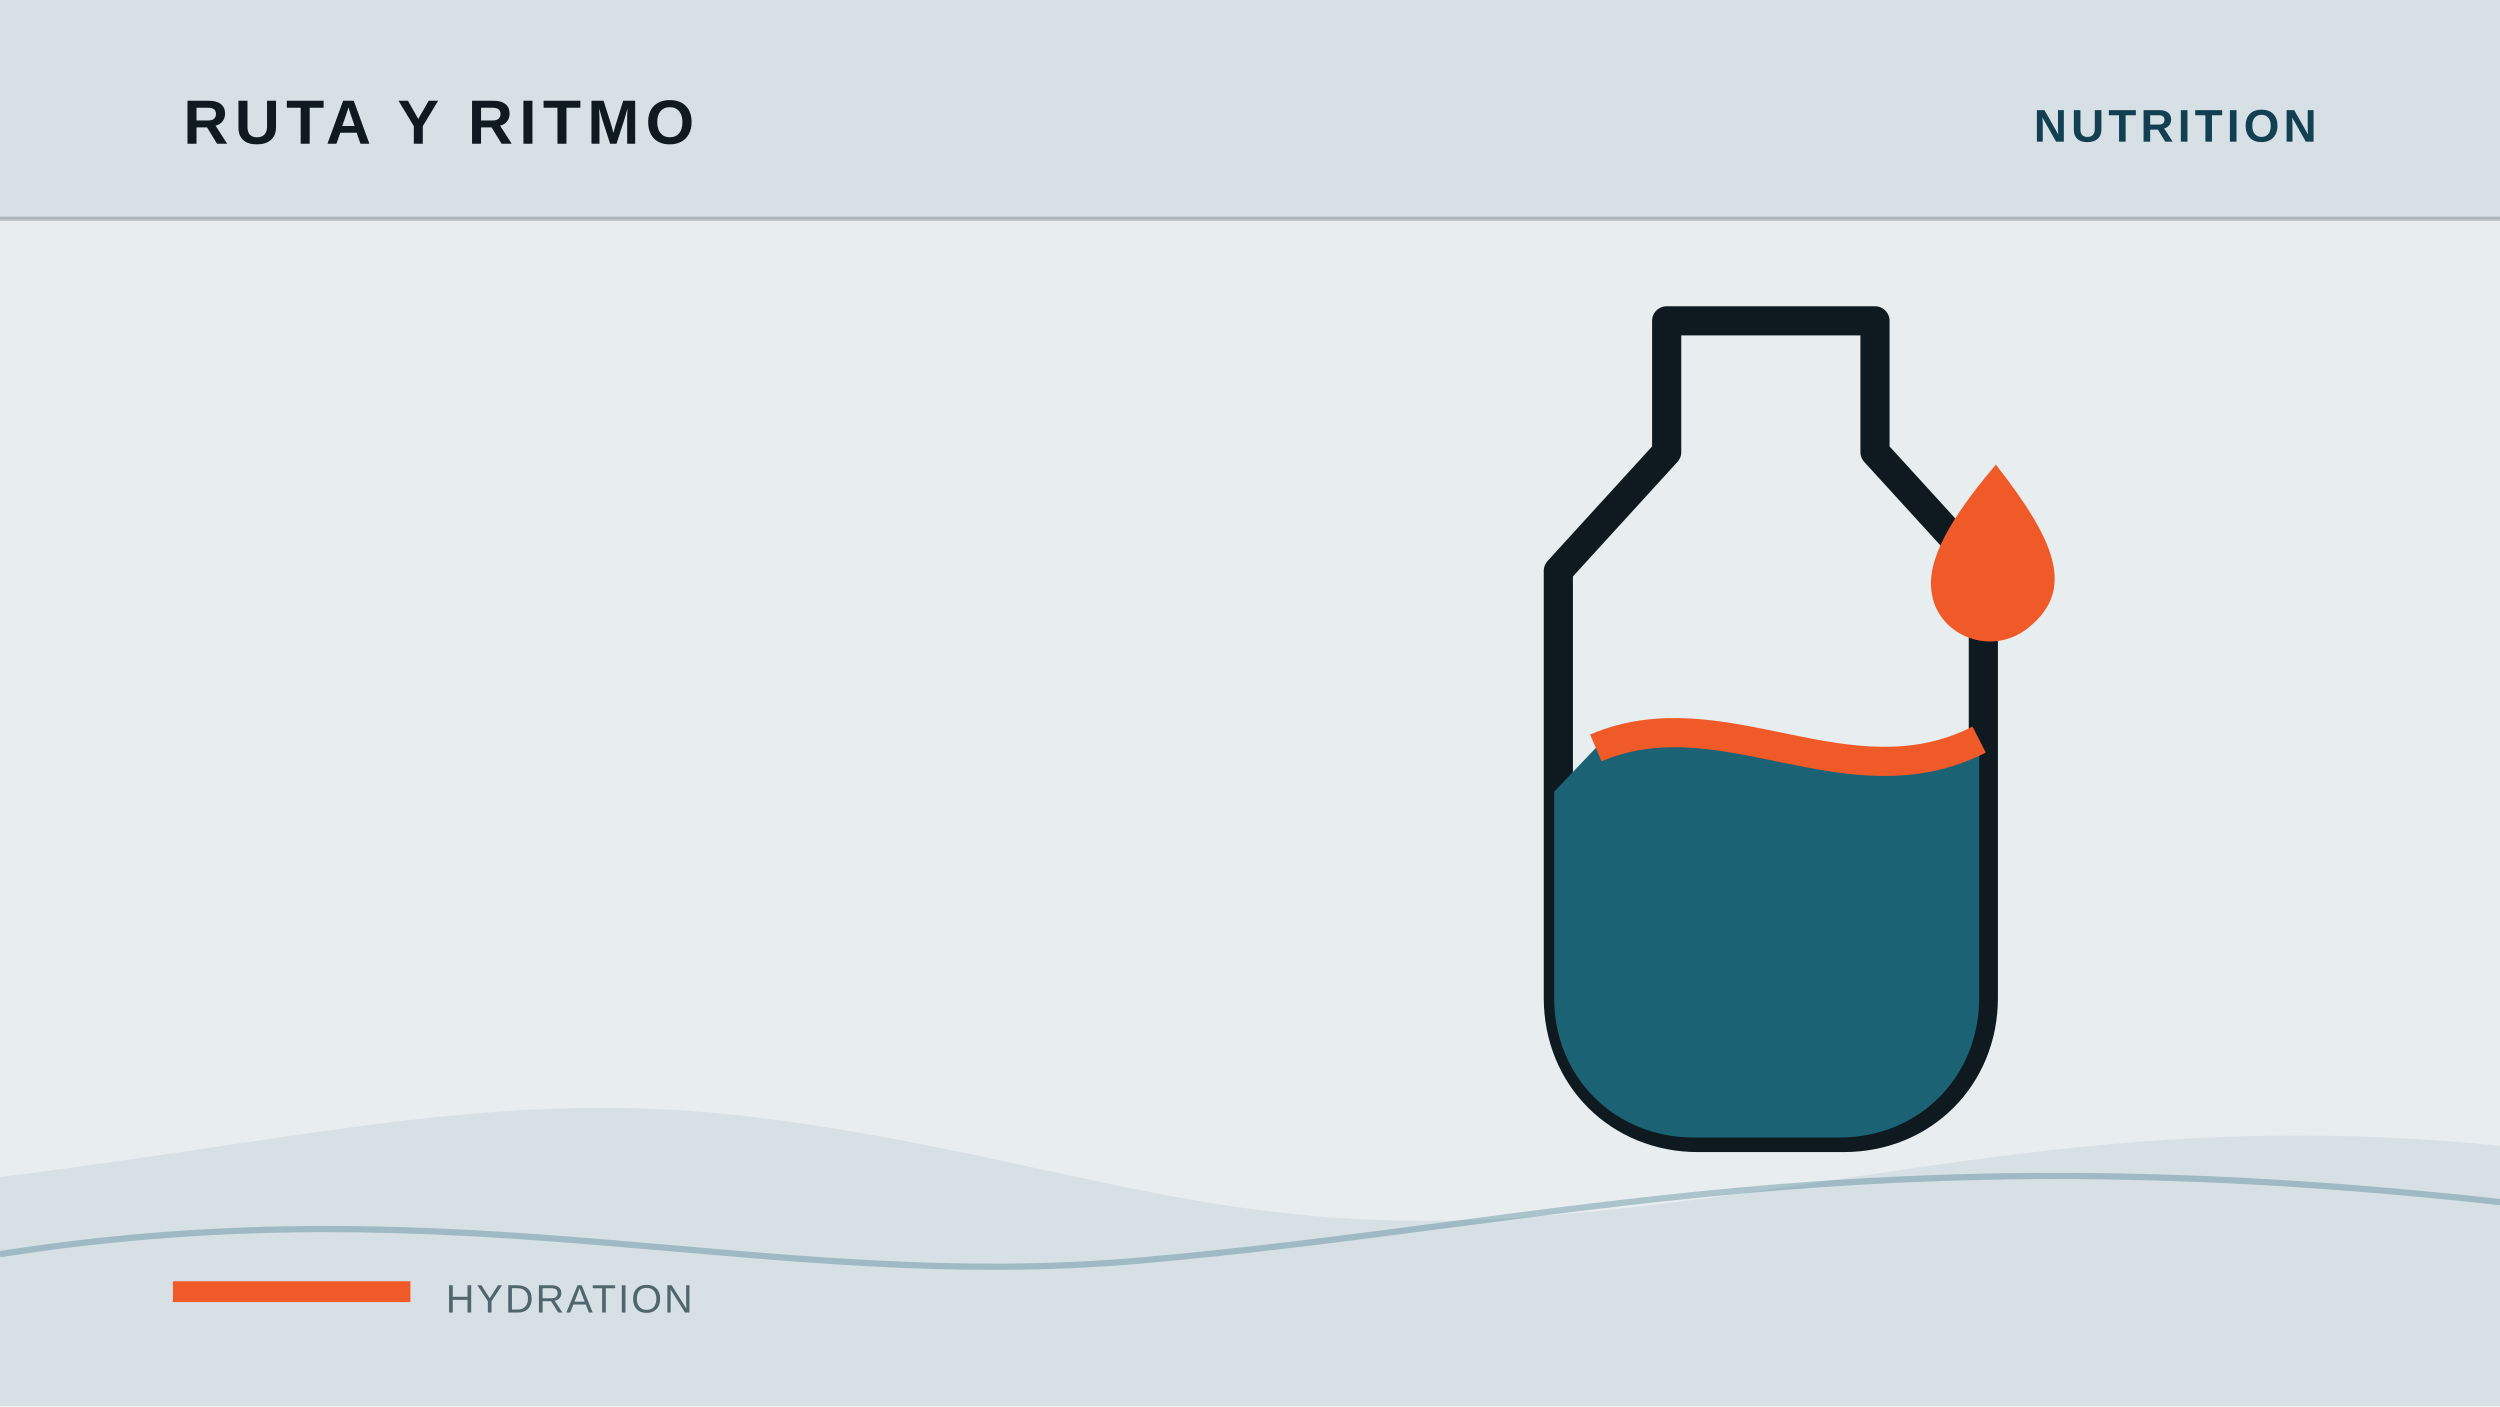
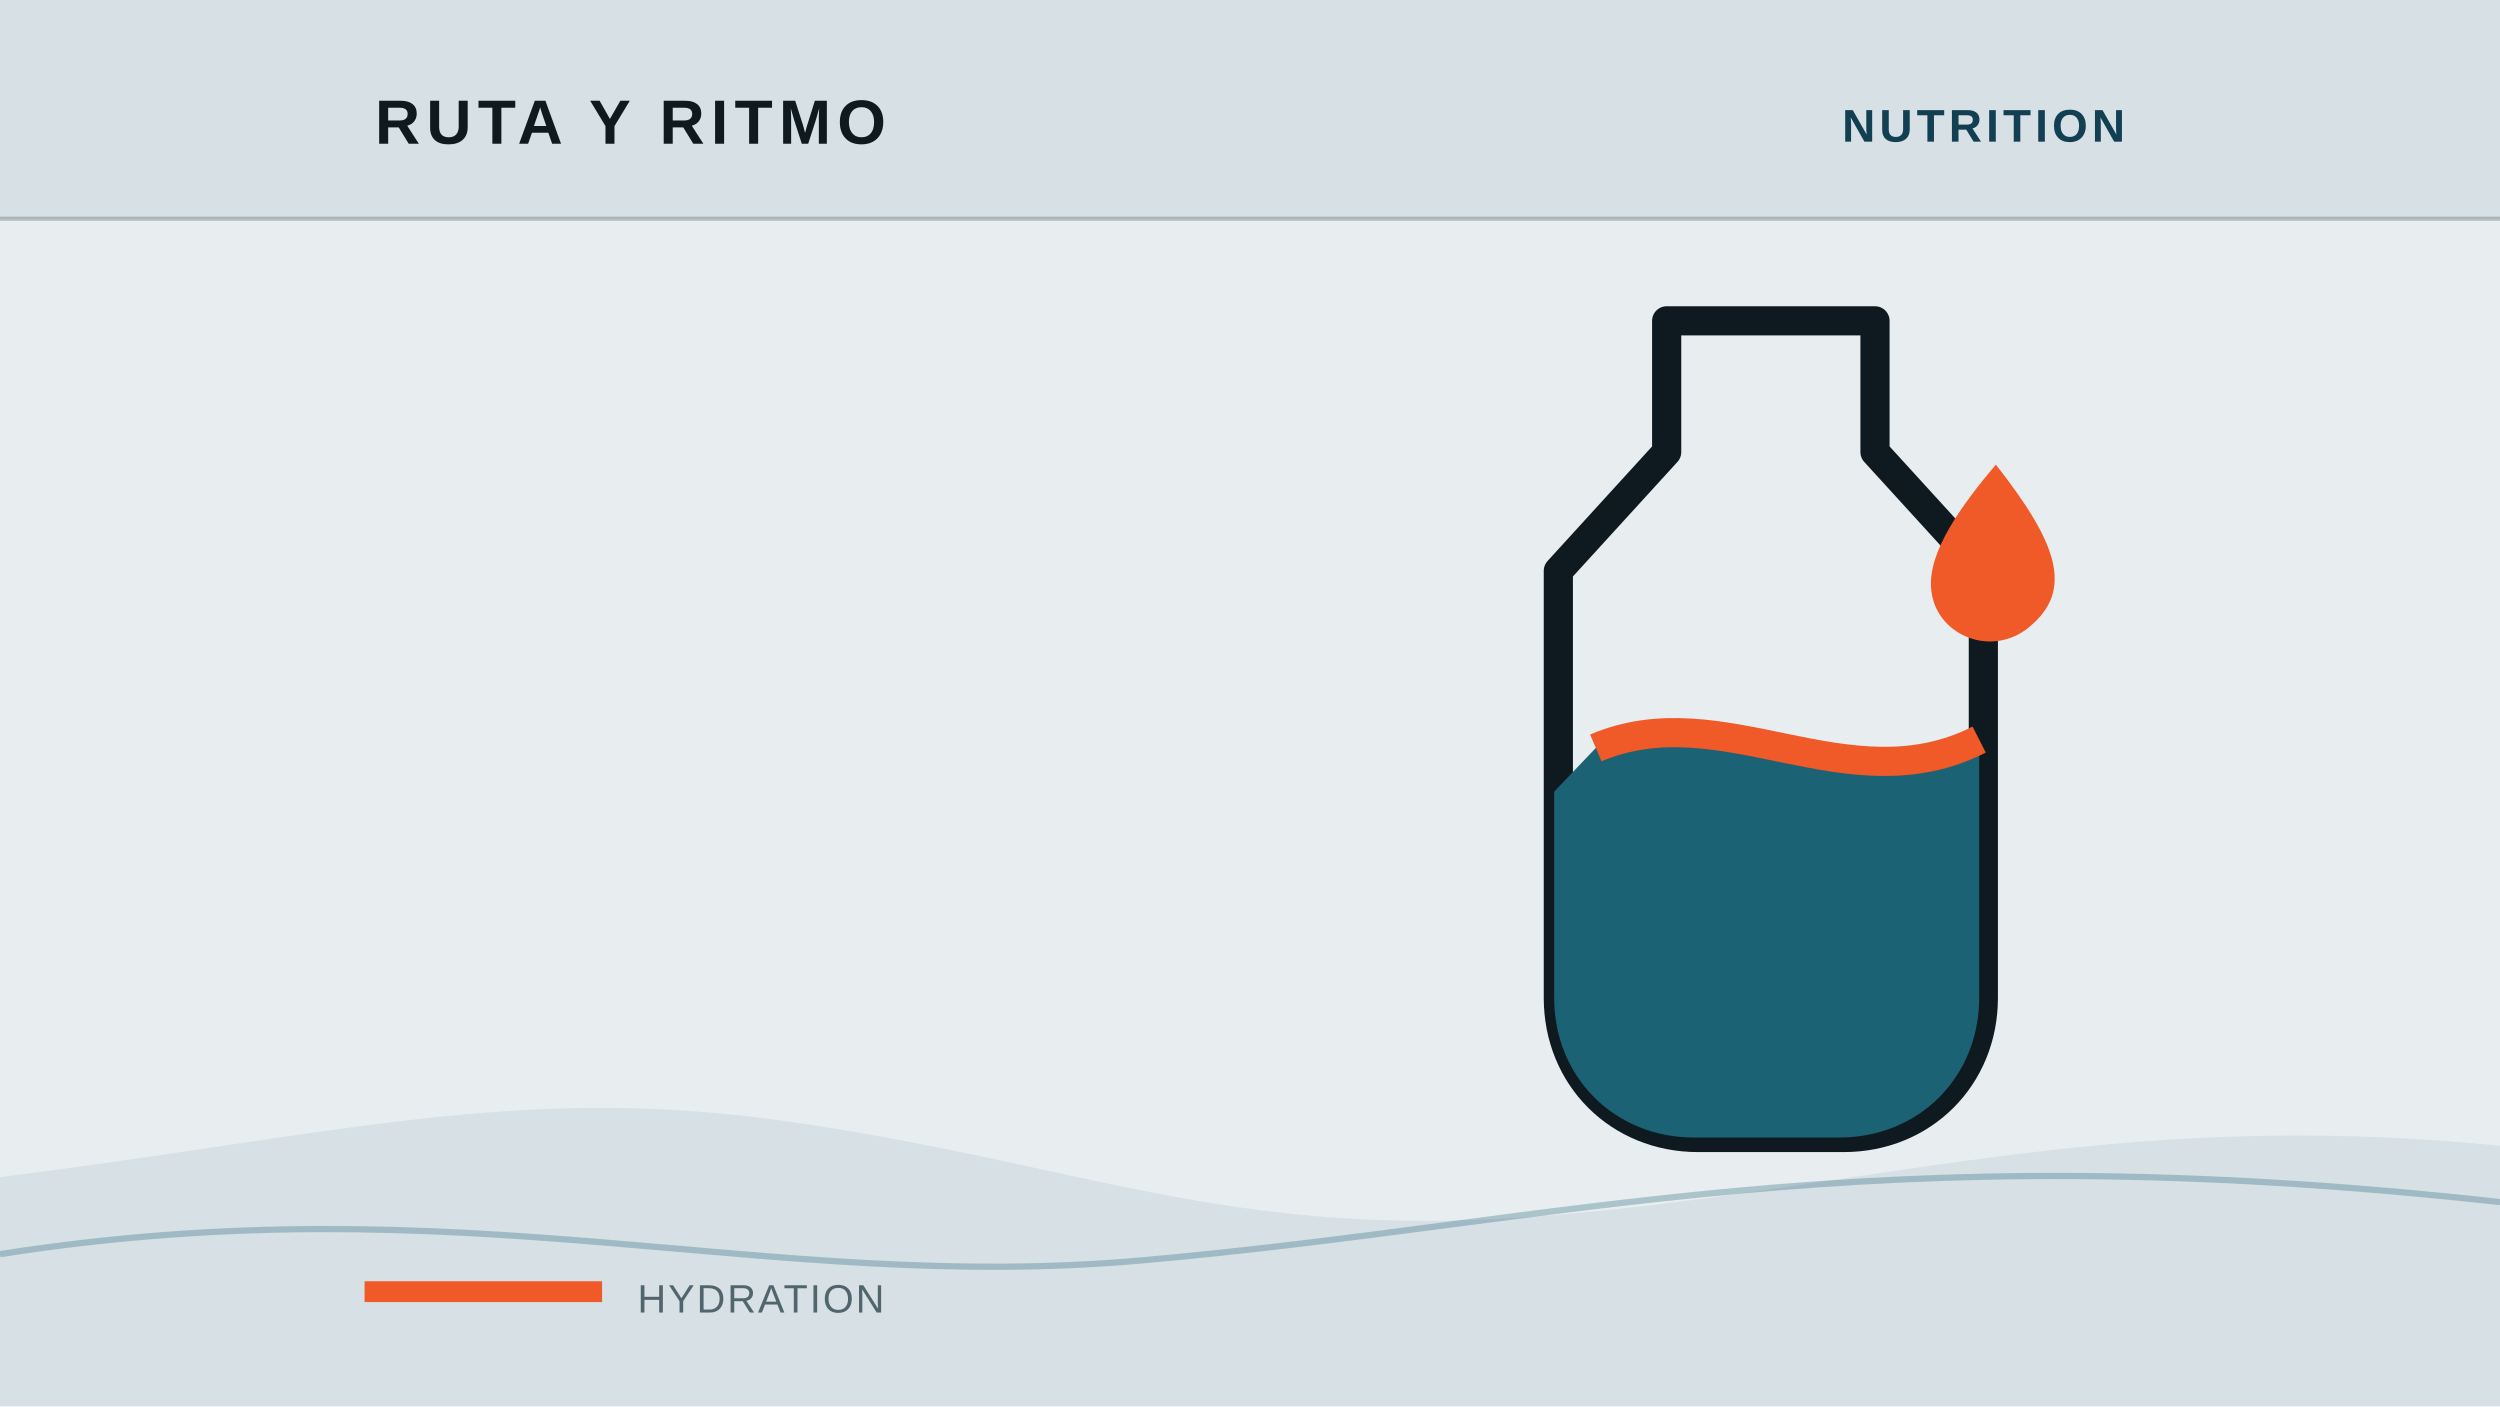
<svg xmlns="http://www.w3.org/2000/svg" viewBox="0 0 1200 675" role="img" aria-labelledby="title desc">
  <rect width="1200" height="675" fill="#E8EDF0" />
  <path d="M0 0h1200v105H0z" fill="#D7E0E5" />
  <path d="M0 105h1200" stroke="#0E1A20" stroke-opacity=".22" stroke-width="2" />
-   <text x="88" y="69" fill="#0E1A20" font-family="Arial, sans-serif" font-size="30" font-weight="700" letter-spacing="3">RUTA Y RITMO</text>
-   <text x="1112" y="68" text-anchor="end" fill="#123F52" font-family="Arial, sans-serif" font-size="22" font-weight="700" letter-spacing="2">NUTRITION</text>
+   <text x="180" y="69" fill="#0E1A20" font-family="Arial, sans-serif" font-size="30" font-weight="700" letter-spacing="3">RUTA Y RITMO</text>
+   <text x="1020" y="68" text-anchor="end" fill="#123F52" font-family="Arial, sans-serif" font-size="22" font-weight="700" letter-spacing="2">NUTRITION</text>
  <path d="M0 565c160-20 248-45 376-27 142 20 213 57 360 46 159-12 276-53 464-34v125H0Z" fill="#D7E0E5" />
  <path d="M0 602c223-35 367 19 548 3 204-18 344-62 652-28" fill="none" stroke="#1C6275" stroke-opacity=".3" stroke-width="3" />
  <g>
    <path d="M800 154h100v63l52 57v205c0 38-29 67-67 67h-70c-38 0-67-29-67-67V274l52-57Z" fill="#E8EDF0" stroke="#0E1A20" stroke-width="14" stroke-linejoin="round" />
    <path d="M766 359c61-26 121 28 184-4v124c0 38-29 67-67 67h-70c-38 0-67-29-67-67v-99Z" fill="#1C6275" />
    <path d="M766 359c61-26 121 28 184-4" fill="none" stroke="#F05A28" stroke-width="14" />
    <path d="M958 223c29 37 38 60 16 78-18 15-45 4-47-18-2-18 15-41 31-60Z" fill="#F05A28" />
  </g>
-   <path d="M88 620h104" stroke="#F05A28" stroke-width="10" stroke-linecap="square" />
-   <text x="214" y="630" fill="#51656D" font-family="Arial, sans-serif" font-size="19" letter-spacing="1">HYDRATION</text>
+   <path d="M180 620h104" stroke="#F05A28" stroke-width="10" stroke-linecap="square" />
+   <text x="306" y="630" fill="#51656D" font-family="Arial, sans-serif" font-size="19" letter-spacing="1">HYDRATION</text>
</svg>
